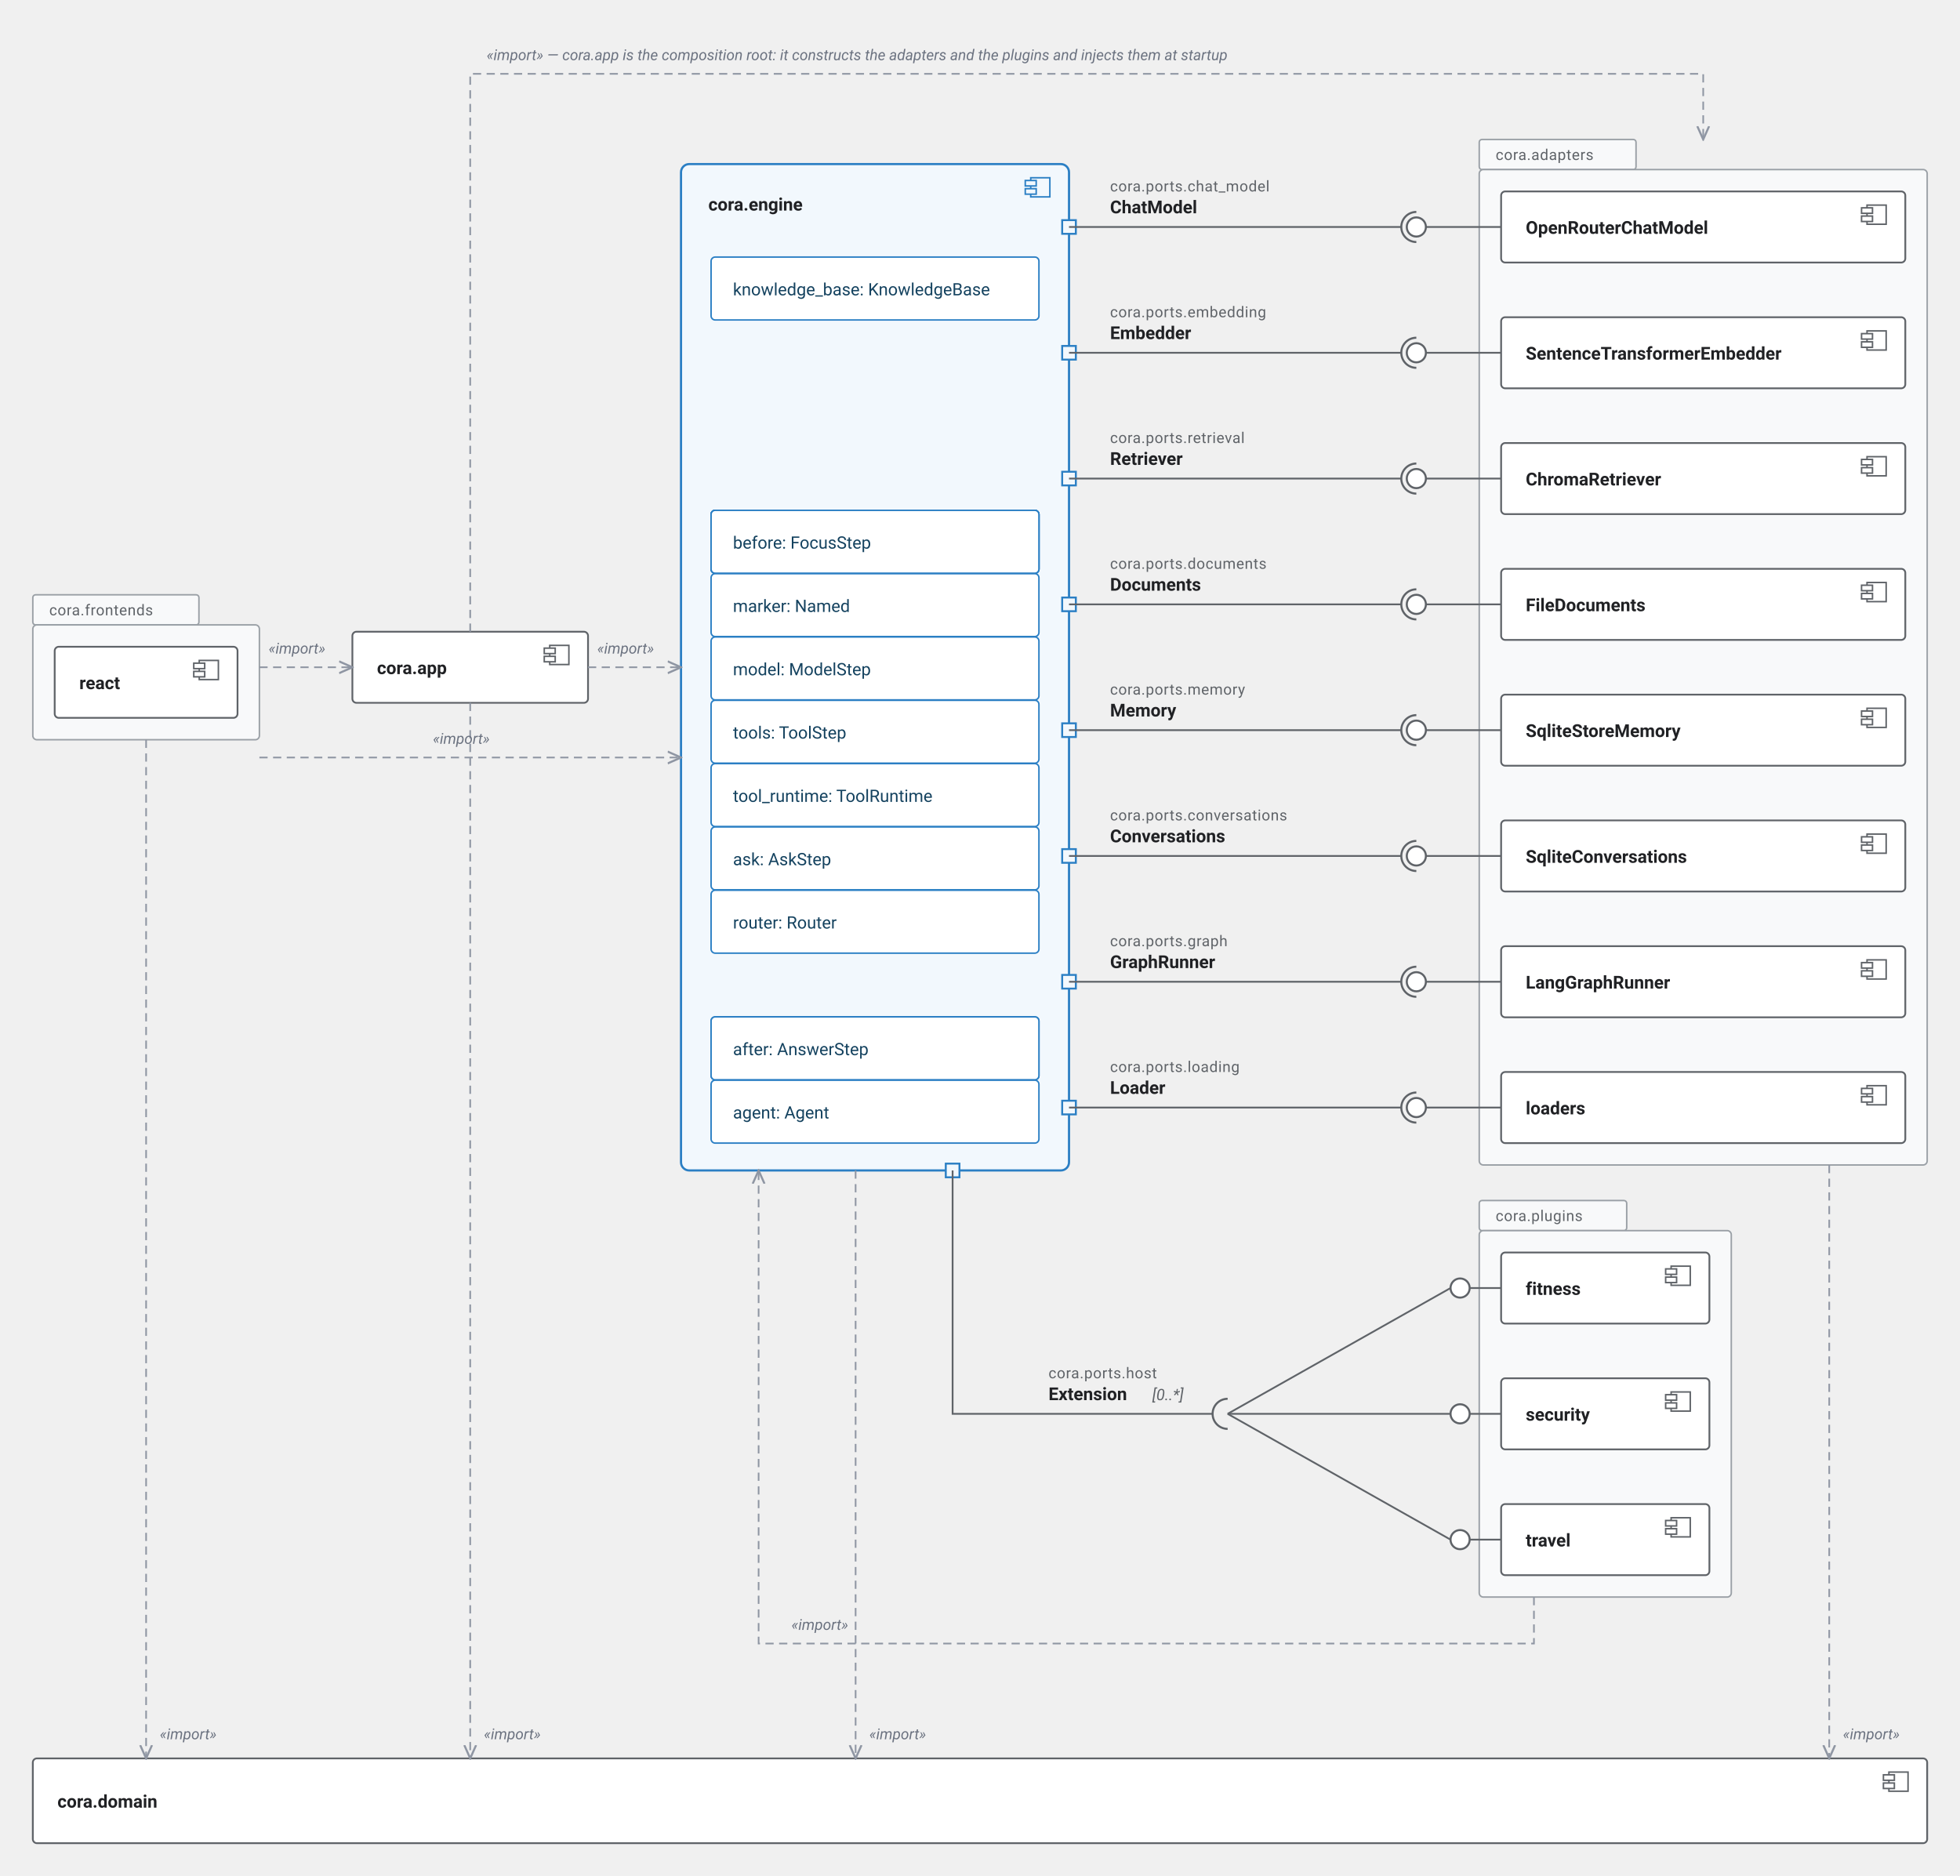
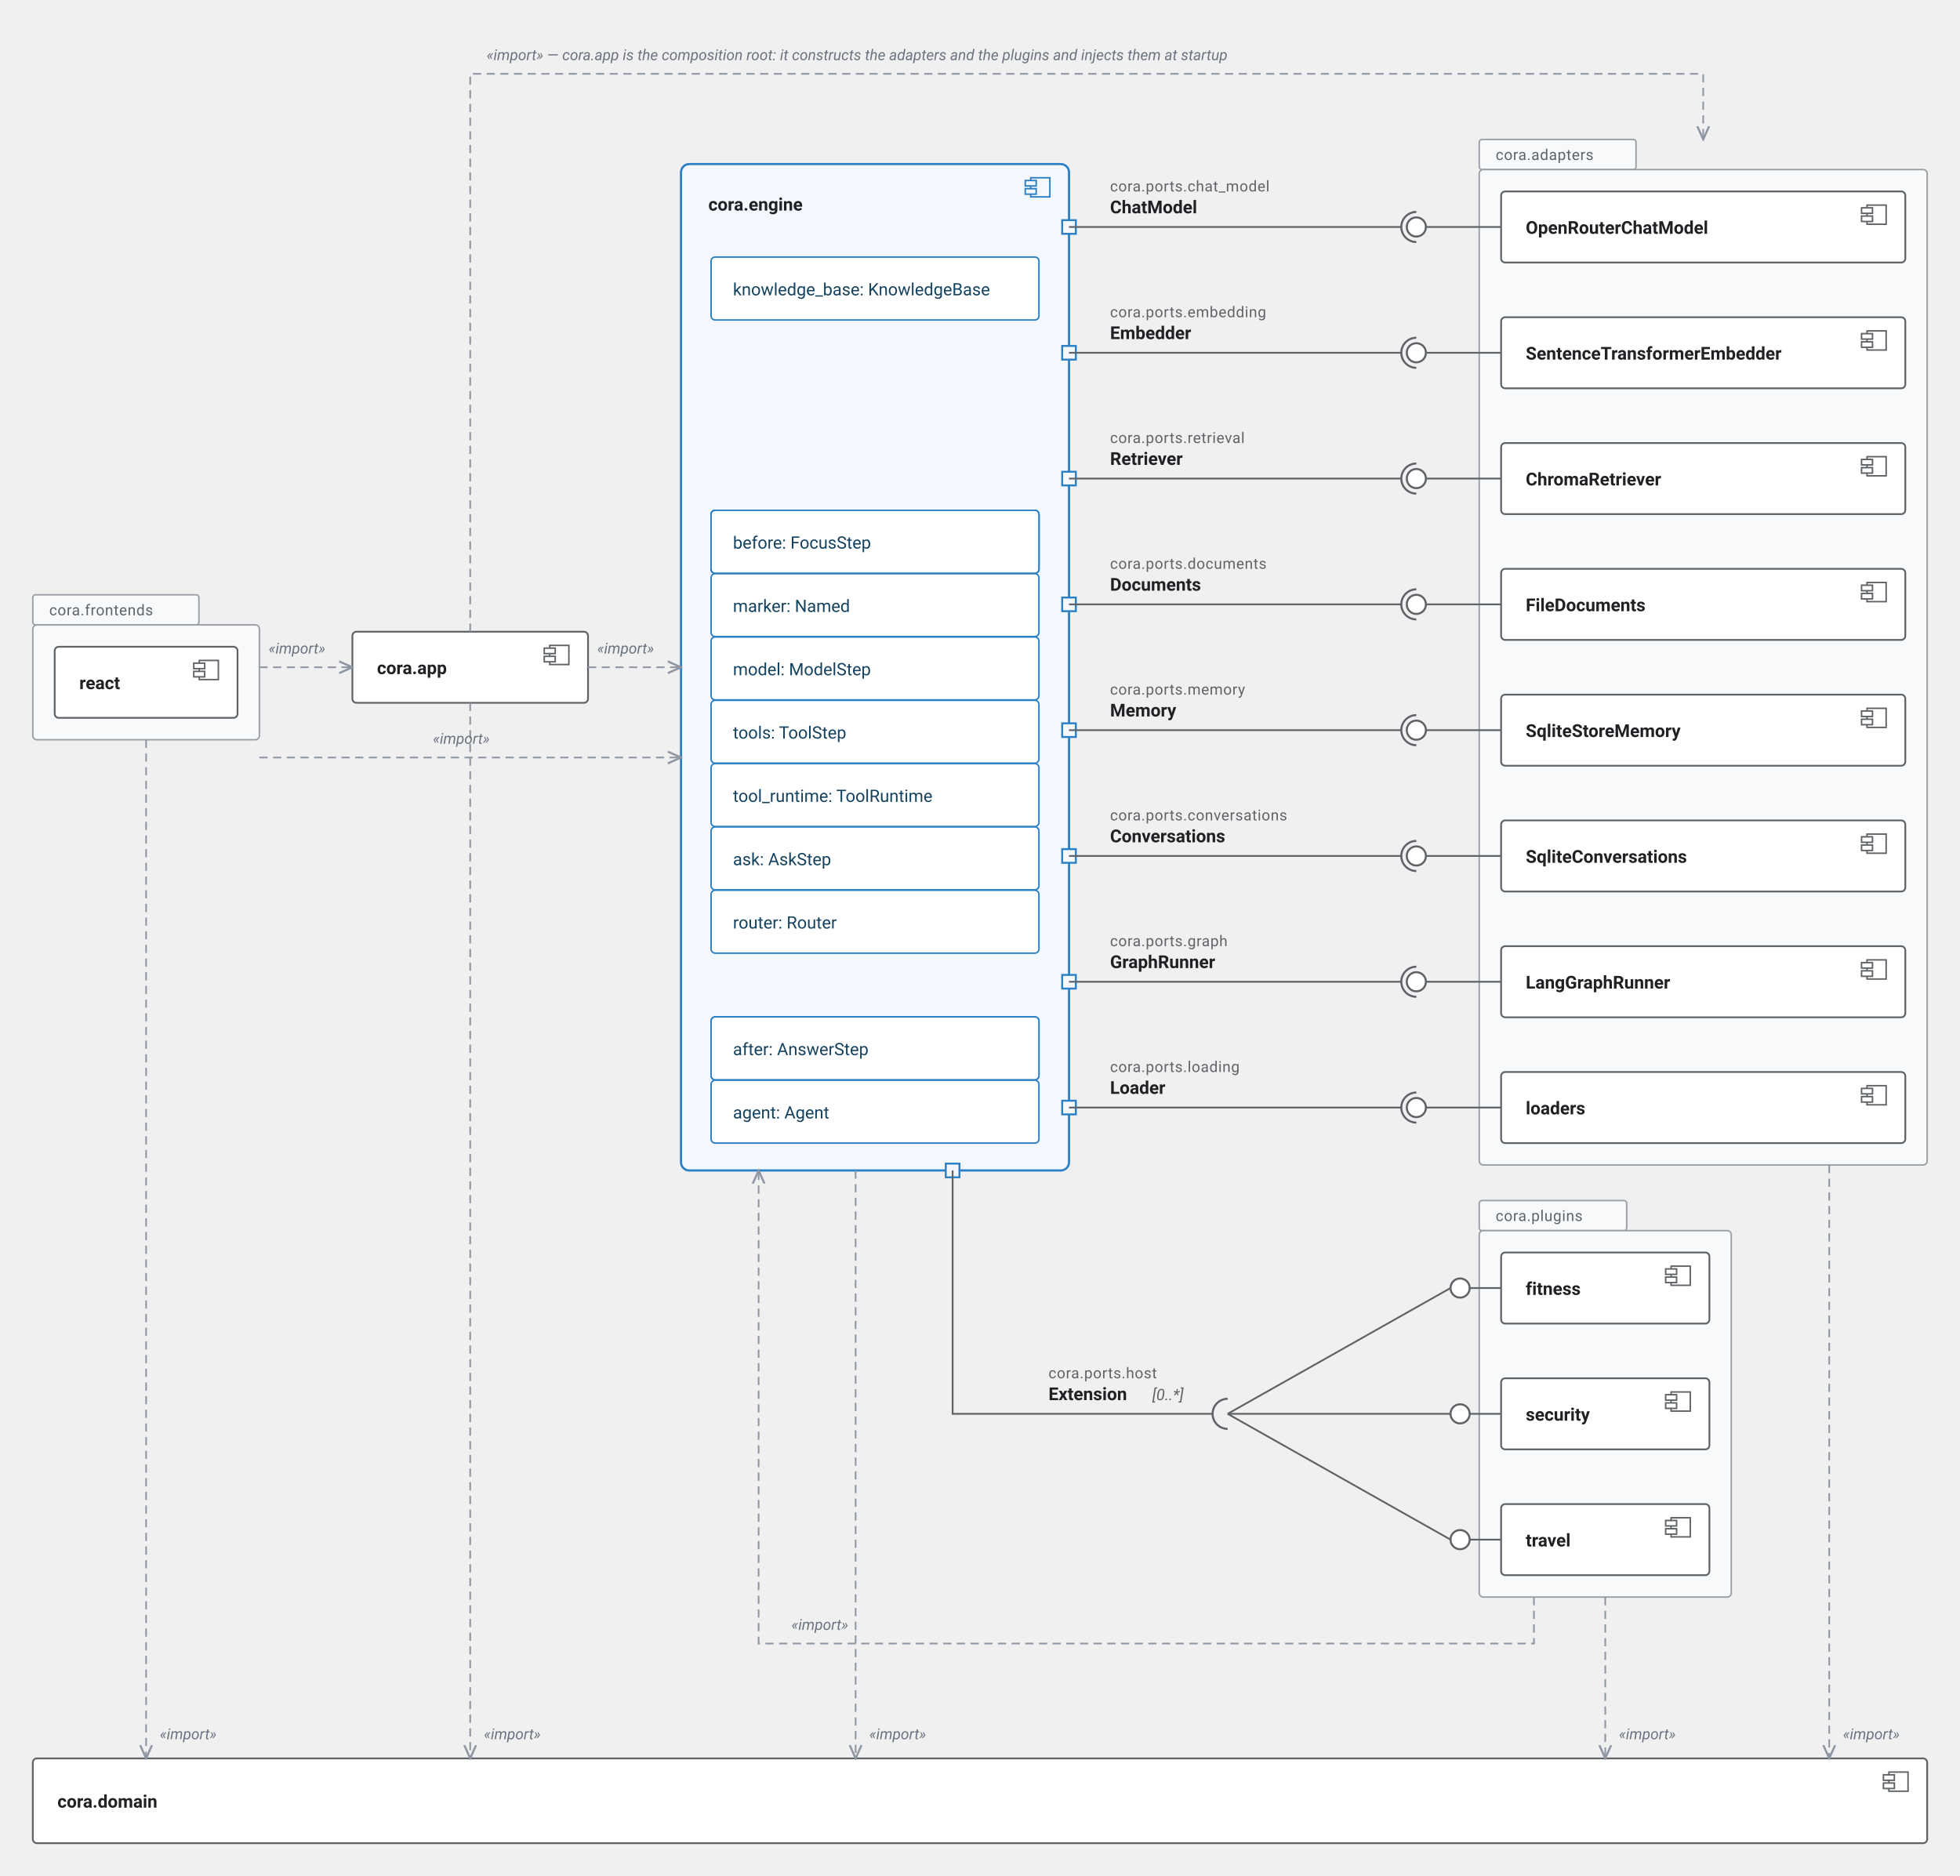
<svg xmlns="http://www.w3.org/2000/svg" viewBox="0 0 1433.35 1372" width="1433.35" height="1372" role="img" aria-label="cora as a UML component diagram: 1 frontends, an engine of 10 parts, 9 required interfaces wired to the components that provide them, and the packages each one imports. Generated by scripts/gen_component_map.py.">
  <style>
    text { font: 13px/1.4 -apple-system, "Segoe UI", Roboto, sans-serif; fill: #202124 }
    .stereotype { font-size: 11px; fill: #5f6368; letter-spacing: .03em }
    .name { font-weight: 600 }
    .role { font-size: 12.5px }
    .engine { fill: #f2f8fd; stroke: #2b7fc4; stroke-width: 1.6 }
    .part { fill: #ffffff; stroke: #2b7fc4; stroke-width: 1.1 }
    .part-name { fill: #14425f }
    .frame { fill: #f8f9fa; stroke: #9aa0a6; stroke-width: 1.1 }
    .outer { fill: #ffffff; stroke: #5f6368; stroke-width: 1.3 }
    .glyph { fill: #ffffff; stroke: #5f6368; stroke-width: 1.1 }
    .glyph-engine { fill: #f2f8fd; stroke: #2b7fc4; stroke-width: 1.1 }
    .socket-port { fill: #f2f8fd; stroke: #2b7fc4; stroke-width: 1.4 }
    .wire { stroke: #5f6368; stroke-width: 1.3; fill: none }
    .socket { stroke: #5f6368; stroke-width: 1.5; fill: none }
    .ball { fill: #ffffff; stroke: #5f6368; stroke-width: 1.5 }
    .port { fill: #202124; font-size: 13px; font-weight: 600 }
    .multiplicity { fill: #5f6368; font-size: 11.5px; font-style: italic }
    .imports { stroke: #8f96a3; stroke-width: 1.2; fill: none;
               stroke-dasharray: 6 4; marker-end: url(#import) }
    .import-label { fill: #6b7280; font-size: 11px; font-style: italic }
    @media (prefers-color-scheme: dark) {
      text { fill: #e8eaed }
      .stereotype { fill: #9aa0a6 }
      .port { fill: #e8eaed }
      .engine { fill: #10283a; stroke: #6fb6ea }
      .part { fill: #1b2b3480; stroke: #6fb6ea }
      .part-name { fill: #cfe6f7 }
      .frame { fill: #2b2c2f; stroke: #9aa0a6 }
      .outer { fill: #303134; stroke: #bdc1c6 }
      .glyph { fill: #303134; stroke: #bdc1c6 }
      .glyph-engine { fill: #10283a; stroke: #6fb6ea }
      .socket-port { fill: #10283a; stroke: #6fb6ea }
      .wire, .socket { stroke: #bdc1c6 }
      .ball { fill: #303134; stroke: #bdc1c6 }
    }
  </style>
  <defs>
    <marker id="import" viewBox="0 0 10 10" refX="9" refY="5" markerWidth="9" markerHeight="9" orient="auto-start-reverse">
      <path d="M 0 1 L 9 5 L 0 9" fill="none" stroke="#8f96a3" stroke-width="1.4" />
    </marker>
  </defs>
  <rect x="24" y="435" width="121.48" height="22" rx="2" class="frame" />
  <rect x="24" y="457" width="165.7" height="84" rx="3" class="frame" />
  <text x="36" y="450" class="stereotype" text-anchor="start">cora.frontends</text>
  <rect x="1081.77" y="102" width="114.66" height="22" rx="2" class="frame" />
  <rect x="1081.77" y="124" width="327.58" height="728" rx="3" class="frame" />
  <text x="1093.77" y="117" class="stereotype" text-anchor="start">cora.adapters</text>
  <rect x="1081.77" y="878" width="107.84" height="22" rx="2" class="frame" />
  <rect x="1081.77" y="900" width="184.32" height="268" rx="3" class="frame" />
  <text x="1093.77" y="893" class="stereotype" text-anchor="start">cora.plugins</text>
  <rect x="498.02" y="120" width="283.75" height="736" rx="6" class="engine" />
  <text x="518.02" y="154" class="name" text-anchor="start">cora.engine</text>
  <rect x="753.77" y="130" width="14" height="14" class="glyph-engine" />
  <rect x="749.77" y="132" width="8" height="4" class="glyph-engine" />
  <rect x="749.77" y="138" width="8" height="4" class="glyph-engine" />
  <rect x="520.02" y="188" width="239.75" height="46" rx="3" class="part" />
  <text x="536.02" y="216" class="part-name role" text-anchor="start">knowledge_base: KnowledgeBase</text>
  <rect x="520.02" y="373.231" width="239.75" height="46" rx="3" class="part" />
  <text x="536.02" y="401.231" class="part-name role" text-anchor="start">before: Named</text>
  <rect x="520.02" y="373.231" width="239.75" height="46" rx="3" class="part" />
  <text x="536.02" y="401.231" class="part-name role" text-anchor="start">before: ScreenStep</text>
  <rect x="520.02" y="373.231" width="239.75" height="46" rx="3" class="part" />
  <text x="536.02" y="401.231" class="part-name role" text-anchor="start">before: RouteStep</text>
  <rect x="520.02" y="373.231" width="239.75" height="46" rx="3" class="part" />
  <text x="536.02" y="401.231" class="part-name role" text-anchor="start">before: FocusStep</text>
  <rect x="520.02" y="419.538" width="239.75" height="46" rx="3" class="part" />
  <text x="536.02" y="447.538" class="part-name role" text-anchor="start">marker: Named</text>
  <rect x="520.02" y="465.846" width="239.75" height="46" rx="3" class="part" />
  <text x="536.02" y="493.846" class="part-name role" text-anchor="start">model: ModelStep</text>
  <rect x="520.02" y="512.154" width="239.75" height="46" rx="3" class="part" />
  <text x="536.02" y="540.154" class="part-name role" text-anchor="start">tools: ToolStep</text>
  <rect x="520.02" y="558.462" width="239.75" height="46" rx="3" class="part" />
  <text x="536.02" y="586.462" class="part-name role" text-anchor="start">tool_runtime: ToolRuntime</text>
  <rect x="520.02" y="604.769" width="239.75" height="46" rx="3" class="part" />
  <text x="536.02" y="632.769" class="part-name role" text-anchor="start">ask: AskStep</text>
  <rect x="520.02" y="651.077" width="239.75" height="46" rx="3" class="part" />
  <text x="536.02" y="679.077" class="part-name role" text-anchor="start">router: Router</text>
  <rect x="520.02" y="743.692" width="239.75" height="46" rx="3" class="part" />
  <text x="536.02" y="771.692" class="part-name role" text-anchor="start">after: Named</text>
  <rect x="520.02" y="743.692" width="239.75" height="46" rx="3" class="part" />
  <text x="536.02" y="771.692" class="part-name role" text-anchor="start">after: AnswerStep</text>
  <rect x="520.02" y="790" width="239.75" height="46" rx="3" class="part" />
  <text x="536.02" y="818" class="part-name role" text-anchor="start">agent: Agent</text>
  <rect x="40" y="473" width="133.7" height="52" rx="3" class="outer" />
  <text x="58" y="504" class="name" text-anchor="start">react</text>
  <rect x="145.7" y="483" width="14" height="14" class="glyph" />
  <rect x="141.7" y="485" width="8" height="4" class="glyph" />
  <rect x="141.7" y="491" width="8" height="4" class="glyph" />
  <rect x="257.7" y="462" width="172.32" height="52" rx="3" class="outer" />
  <text x="275.7" y="493" class="name" text-anchor="start">cora.app</text>
  <rect x="402.02" y="472" width="14" height="14" class="glyph" />
  <rect x="398.02" y="474" width="8" height="4" class="glyph" />
  <rect x="398.02" y="480" width="8" height="4" class="glyph" />
  <rect x="24" y="1286" width="1385.35" height="62" rx="3" class="outer" />
  <text x="42" y="1322" class="name" text-anchor="start">cora.domain</text>
  <rect x="1381.35" y="1296" width="14" height="14" class="glyph" />
  <rect x="1377.35" y="1298" width="8" height="4" class="glyph" />
  <rect x="1377.35" y="1304" width="8" height="4" class="glyph" />
  <rect x="1097.77" y="140" width="295.58" height="52" rx="3" class="outer" />
  <text x="1115.77" y="171" class="name" text-anchor="start">OpenRouterChatModel</text>
  <rect x="1365.35" y="150" width="14" height="14" class="glyph" />
  <rect x="1361.35" y="152" width="8" height="4" class="glyph" />
  <rect x="1361.35" y="158" width="8" height="4" class="glyph" />
  <rect x="1097.77" y="232" width="295.58" height="52" rx="3" class="outer" />
  <text x="1115.77" y="263" class="name" text-anchor="start">SentenceTransformerEmbedder</text>
  <rect x="1365.35" y="242" width="14" height="14" class="glyph" />
  <rect x="1361.35" y="244" width="8" height="4" class="glyph" />
  <rect x="1361.35" y="250" width="8" height="4" class="glyph" />
  <rect x="1097.77" y="324" width="295.58" height="52" rx="3" class="outer" />
  <text x="1115.77" y="355" class="name" text-anchor="start">ChromaRetriever</text>
  <rect x="1365.35" y="334" width="14" height="14" class="glyph" />
  <rect x="1361.35" y="336" width="8" height="4" class="glyph" />
  <rect x="1361.35" y="342" width="8" height="4" class="glyph" />
  <rect x="1097.77" y="416" width="295.58" height="52" rx="3" class="outer" />
  <text x="1115.77" y="447" class="name" text-anchor="start">FileDocuments</text>
  <rect x="1365.35" y="426" width="14" height="14" class="glyph" />
  <rect x="1361.35" y="428" width="8" height="4" class="glyph" />
  <rect x="1361.35" y="434" width="8" height="4" class="glyph" />
  <rect x="1097.77" y="508" width="295.58" height="52" rx="3" class="outer" />
  <text x="1115.77" y="539" class="name" text-anchor="start">SqliteStoreMemory</text>
  <rect x="1365.35" y="518" width="14" height="14" class="glyph" />
  <rect x="1361.35" y="520" width="8" height="4" class="glyph" />
  <rect x="1361.35" y="526" width="8" height="4" class="glyph" />
  <rect x="1097.77" y="600" width="295.58" height="52" rx="3" class="outer" />
  <text x="1115.77" y="631" class="name" text-anchor="start">SqliteConversations</text>
  <rect x="1365.35" y="610" width="14" height="14" class="glyph" />
  <rect x="1361.35" y="612" width="8" height="4" class="glyph" />
  <rect x="1361.35" y="618" width="8" height="4" class="glyph" />
  <rect x="1097.77" y="692" width="295.58" height="52" rx="3" class="outer" />
  <text x="1115.77" y="723" class="name" text-anchor="start">LangGraphRunner</text>
  <rect x="1365.35" y="702" width="14" height="14" class="glyph" />
  <rect x="1361.35" y="704" width="8" height="4" class="glyph" />
  <rect x="1361.35" y="710" width="8" height="4" class="glyph" />
  <rect x="1097.77" y="784" width="295.58" height="52" rx="3" class="outer" />
  <text x="1115.77" y="815" class="name" text-anchor="start">loaders</text>
  <rect x="1365.35" y="794" width="14" height="14" class="glyph" />
  <rect x="1361.35" y="796" width="8" height="4" class="glyph" />
  <rect x="1361.35" y="802" width="8" height="4" class="glyph" />
  <rect x="1097.77" y="916" width="152.32" height="52" rx="3" class="outer" />
  <text x="1115.77" y="947" class="name" text-anchor="start">fitness</text>
  <rect x="1222.09" y="926" width="14" height="14" class="glyph" />
  <rect x="1218.09" y="928" width="8" height="4" class="glyph" />
  <rect x="1218.09" y="934" width="8" height="4" class="glyph" />
  <rect x="1097.77" y="1008" width="152.32" height="52" rx="3" class="outer" />
  <text x="1115.77" y="1039" class="name" text-anchor="start">security</text>
  <rect x="1222.09" y="1018" width="14" height="14" class="glyph" />
  <rect x="1218.09" y="1020" width="8" height="4" class="glyph" />
  <rect x="1218.09" y="1026" width="8" height="4" class="glyph" />
  <rect x="1097.77" y="1100" width="152.32" height="52" rx="3" class="outer" />
  <text x="1115.77" y="1131" class="name" text-anchor="start">travel</text>
  <rect x="1222.09" y="1110" width="14" height="14" class="glyph" />
  <rect x="1218.09" y="1112" width="8" height="4" class="glyph" />
  <rect x="1218.09" y="1118" width="8" height="4" class="glyph" />
  <rect x="776.77" y="161" width="10" height="10" class="socket-port" />
  <path d="M 781.77 166 L 1024.77 166" class="wire" />
  <path d="M 1035.77 155 A 11 11 0 0 0 1035.77 177" class="socket" />
  <circle cx="1035.77" cy="166" r="7" class="ball" />
  <path d="M 1042.77 166 L 1097.77 166" class="wire" />
  <text x="811.77" y="140" class="stereotype" text-anchor="start">cora.ports.chat_model</text>
  <text x="811.77" y="156" class="port" text-anchor="start">ChatModel</text>
  <rect x="776.77" y="253" width="10" height="10" class="socket-port" />
  <path d="M 781.77 258 L 1024.77 258" class="wire" />
  <path d="M 1035.77 247 A 11 11 0 0 0 1035.77 269" class="socket" />
  <circle cx="1035.77" cy="258" r="7" class="ball" />
  <path d="M 1042.77 258 L 1097.77 258" class="wire" />
  <text x="811.77" y="232" class="stereotype" text-anchor="start">cora.ports.embedding</text>
  <text x="811.77" y="248" class="port" text-anchor="start">Embedder</text>
  <rect x="776.77" y="345" width="10" height="10" class="socket-port" />
  <path d="M 781.77 350 L 1024.77 350" class="wire" />
  <path d="M 1035.77 339 A 11 11 0 0 0 1035.77 361" class="socket" />
  <circle cx="1035.77" cy="350" r="7" class="ball" />
  <path d="M 1042.77 350 L 1097.77 350" class="wire" />
  <text x="811.77" y="324" class="stereotype" text-anchor="start">cora.ports.retrieval</text>
  <text x="811.77" y="340" class="port" text-anchor="start">Retriever</text>
  <rect x="776.77" y="437" width="10" height="10" class="socket-port" />
  <path d="M 781.77 442 L 1024.77 442" class="wire" />
  <path d="M 1035.77 431 A 11 11 0 0 0 1035.77 453" class="socket" />
  <circle cx="1035.77" cy="442" r="7" class="ball" />
  <path d="M 1042.77 442 L 1097.77 442" class="wire" />
  <text x="811.77" y="416" class="stereotype" text-anchor="start">cora.ports.documents</text>
  <text x="811.77" y="432" class="port" text-anchor="start">Documents</text>
  <rect x="776.77" y="529" width="10" height="10" class="socket-port" />
  <path d="M 781.77 534 L 1024.77 534" class="wire" />
  <path d="M 1035.77 523 A 11 11 0 0 0 1035.77 545" class="socket" />
  <circle cx="1035.77" cy="534" r="7" class="ball" />
  <path d="M 1042.77 534 L 1097.77 534" class="wire" />
  <text x="811.77" y="508" class="stereotype" text-anchor="start">cora.ports.memory</text>
  <text x="811.77" y="524" class="port" text-anchor="start">Memory</text>
  <rect x="776.77" y="621" width="10" height="10" class="socket-port" />
  <path d="M 781.77 626 L 1024.77 626" class="wire" />
  <path d="M 1035.77 615 A 11 11 0 0 0 1035.77 637" class="socket" />
  <circle cx="1035.77" cy="626" r="7" class="ball" />
  <path d="M 1042.77 626 L 1097.77 626" class="wire" />
  <text x="811.77" y="600" class="stereotype" text-anchor="start">cora.ports.conversations</text>
  <text x="811.77" y="616" class="port" text-anchor="start">Conversations</text>
  <rect x="776.77" y="713" width="10" height="10" class="socket-port" />
  <path d="M 781.77 718 L 1024.77 718" class="wire" />
  <path d="M 1035.77 707 A 11 11 0 0 0 1035.77 729" class="socket" />
  <circle cx="1035.77" cy="718" r="7" class="ball" />
  <path d="M 1042.77 718 L 1097.77 718" class="wire" />
  <text x="811.77" y="692" class="stereotype" text-anchor="start">cora.ports.graph</text>
  <text x="811.77" y="708" class="port" text-anchor="start">GraphRunner</text>
  <rect x="776.77" y="805" width="10" height="10" class="socket-port" />
  <path d="M 781.77 810 L 1024.77 810" class="wire" />
  <path d="M 1035.77 799 A 11 11 0 0 0 1035.77 821" class="socket" />
  <circle cx="1035.77" cy="810" r="7" class="ball" />
  <path d="M 1042.77 810 L 1097.77 810" class="wire" />
  <text x="811.77" y="784" class="stereotype" text-anchor="start">cora.ports.loading</text>
  <text x="811.77" y="800" class="port" text-anchor="start">Loader</text>
  <rect x="691.645" y="851" width="10" height="10" class="socket-port" />
  <path d="M 696.645 856 L 696.645 1034 L 886.77 1034" class="wire" />
  <path d="M 897.77 1023 A 11 11 0 0 0 897.77 1045" class="socket" />
  <text x="766.77" y="1008" class="stereotype" text-anchor="start">cora.ports.host</text>
  <text x="766.77" y="1024" class="port" text-anchor="start">Extension</text>
  <text x="842.63" y="1024" class="multiplicity" text-anchor="start">[0..*]</text>
  <path d="M 897.77 1034 L 1060.77 942" class="wire" />
  <circle cx="1067.77" cy="942" r="7" class="ball" />
  <path d="M 1074.77 942 L 1097.77 942" class="wire" />
  <path d="M 897.77 1034 L 1060.77 1034" class="wire" />
  <circle cx="1067.77" cy="1034" r="7" class="ball" />
  <path d="M 1074.77 1034 L 1097.77 1034" class="wire" />
  <path d="M 897.77 1034 L 1060.77 1126" class="wire" />
  <circle cx="1067.77" cy="1126" r="7" class="ball" />
  <path d="M 1074.77 1126 L 1097.77 1126" class="wire" />
  <path d="M 1337.72 852 L 1337.72 1286" class="imports" />
  <text x="1347.72" y="1272" class="import-label" text-anchor="start">«import»</text>
  <path d="M 343.86 462 L 343.86 54 L 1245.56 54 L 1245.56 102" class="imports" />
  <text x="355.86" y="44" class="import-label" text-anchor="start">«import» — cora.app is the composition root: it constructs the adapters and the plugins and injects them at startup</text>
  <path d="M 343.86 514 L 343.86 1286" class="imports" />
  <text x="353.86" y="1272" class="import-label" text-anchor="start">«import»</text>
  <path d="M 430.02 488 L 498.02 488" class="imports" />
  <text x="436.74" y="478" class="import-label" text-anchor="start">«import»</text>
  <path d="M 625.707 856 L 625.707 1286" class="imports" />
  <text x="635.707" y="1272" class="import-label" text-anchor="start">«import»</text>
  <path d="M 189.7 488 L 257.7 488" class="imports" />
  <text x="196.42" y="478" class="import-label" text-anchor="start">«import»</text>
  <path d="M 106.85 541 L 106.85 1286" class="imports" />
  <text x="116.85" y="1272" class="import-label" text-anchor="start">«import»</text>
  <path d="M 189.7 554 L 498.02 554" class="imports" />
  <text x="316.58" y="544" class="import-label" text-anchor="start">«import»</text>
+   <path d="M 1173.93 1168 L 1173.93 1286" class="imports" />
+   <text x="1183.93" y="1272" class="import-label" text-anchor="start">«import»</text>
  <path d="M 1121.77 1168 L 1121.77 1202 L 554.77 1202 L 554.77 856" class="imports" />
  <text x="578.77" y="1192" class="import-label" text-anchor="start">«import»</text>
</svg>
